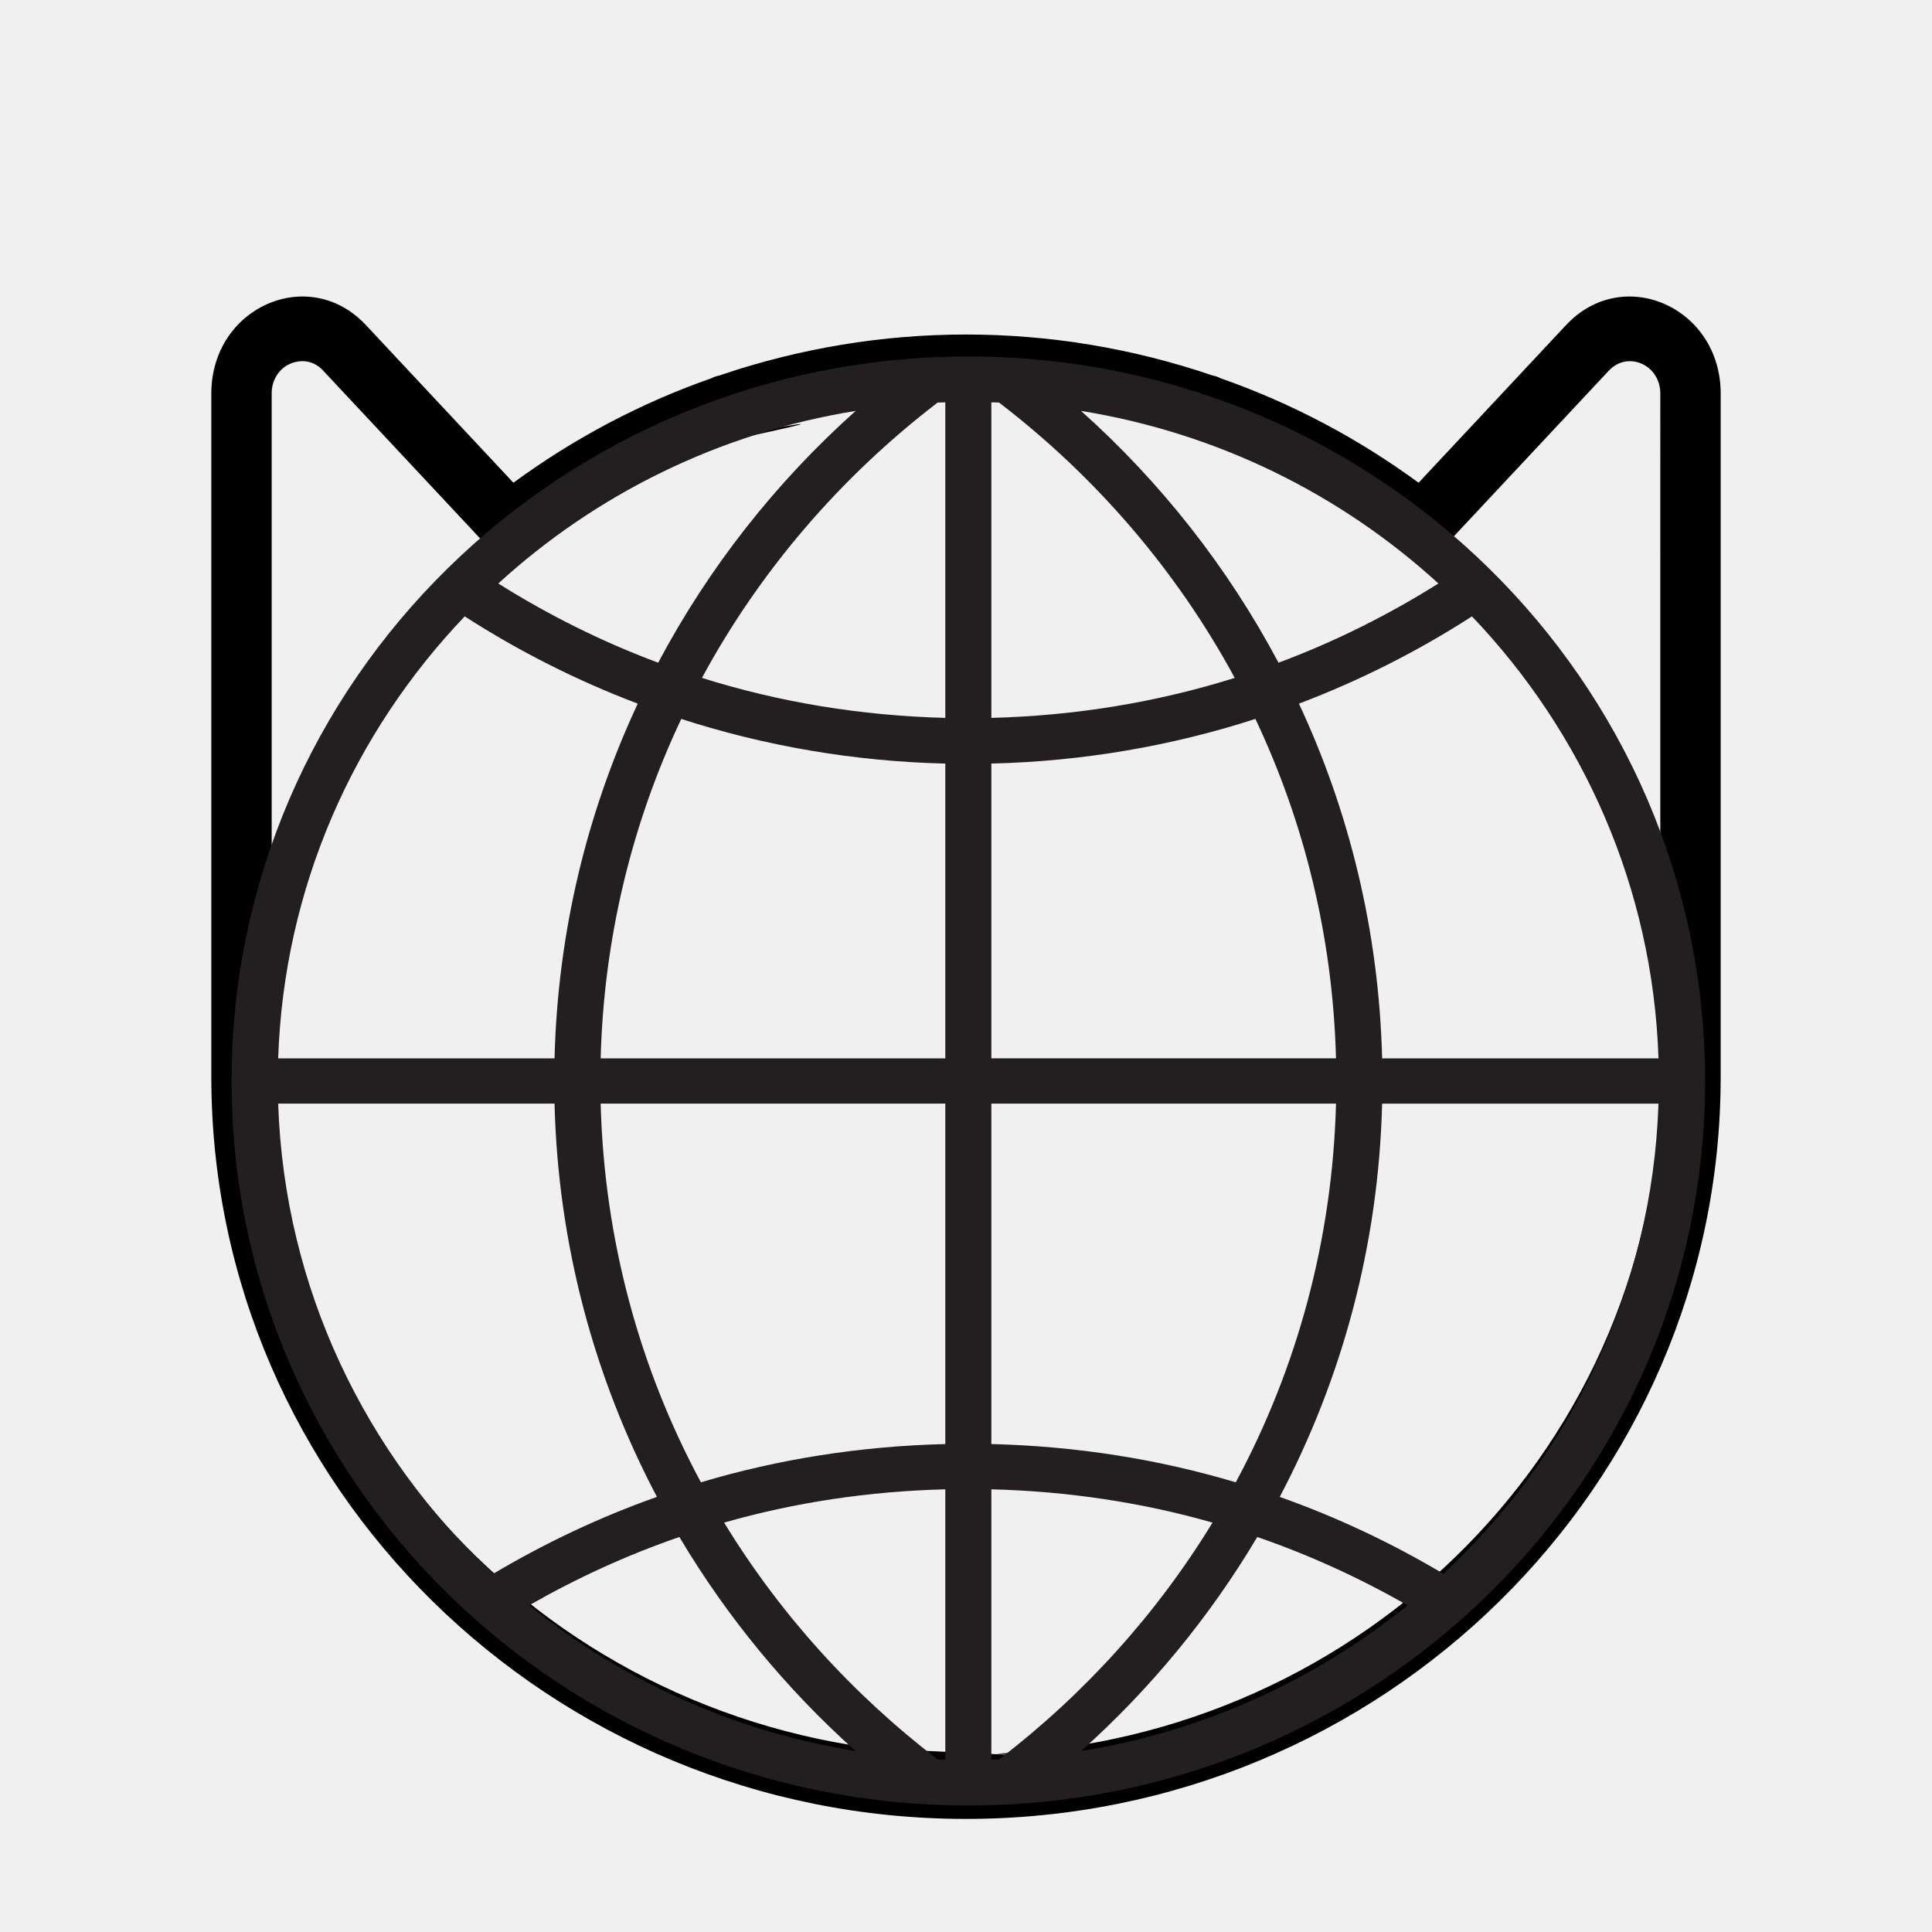
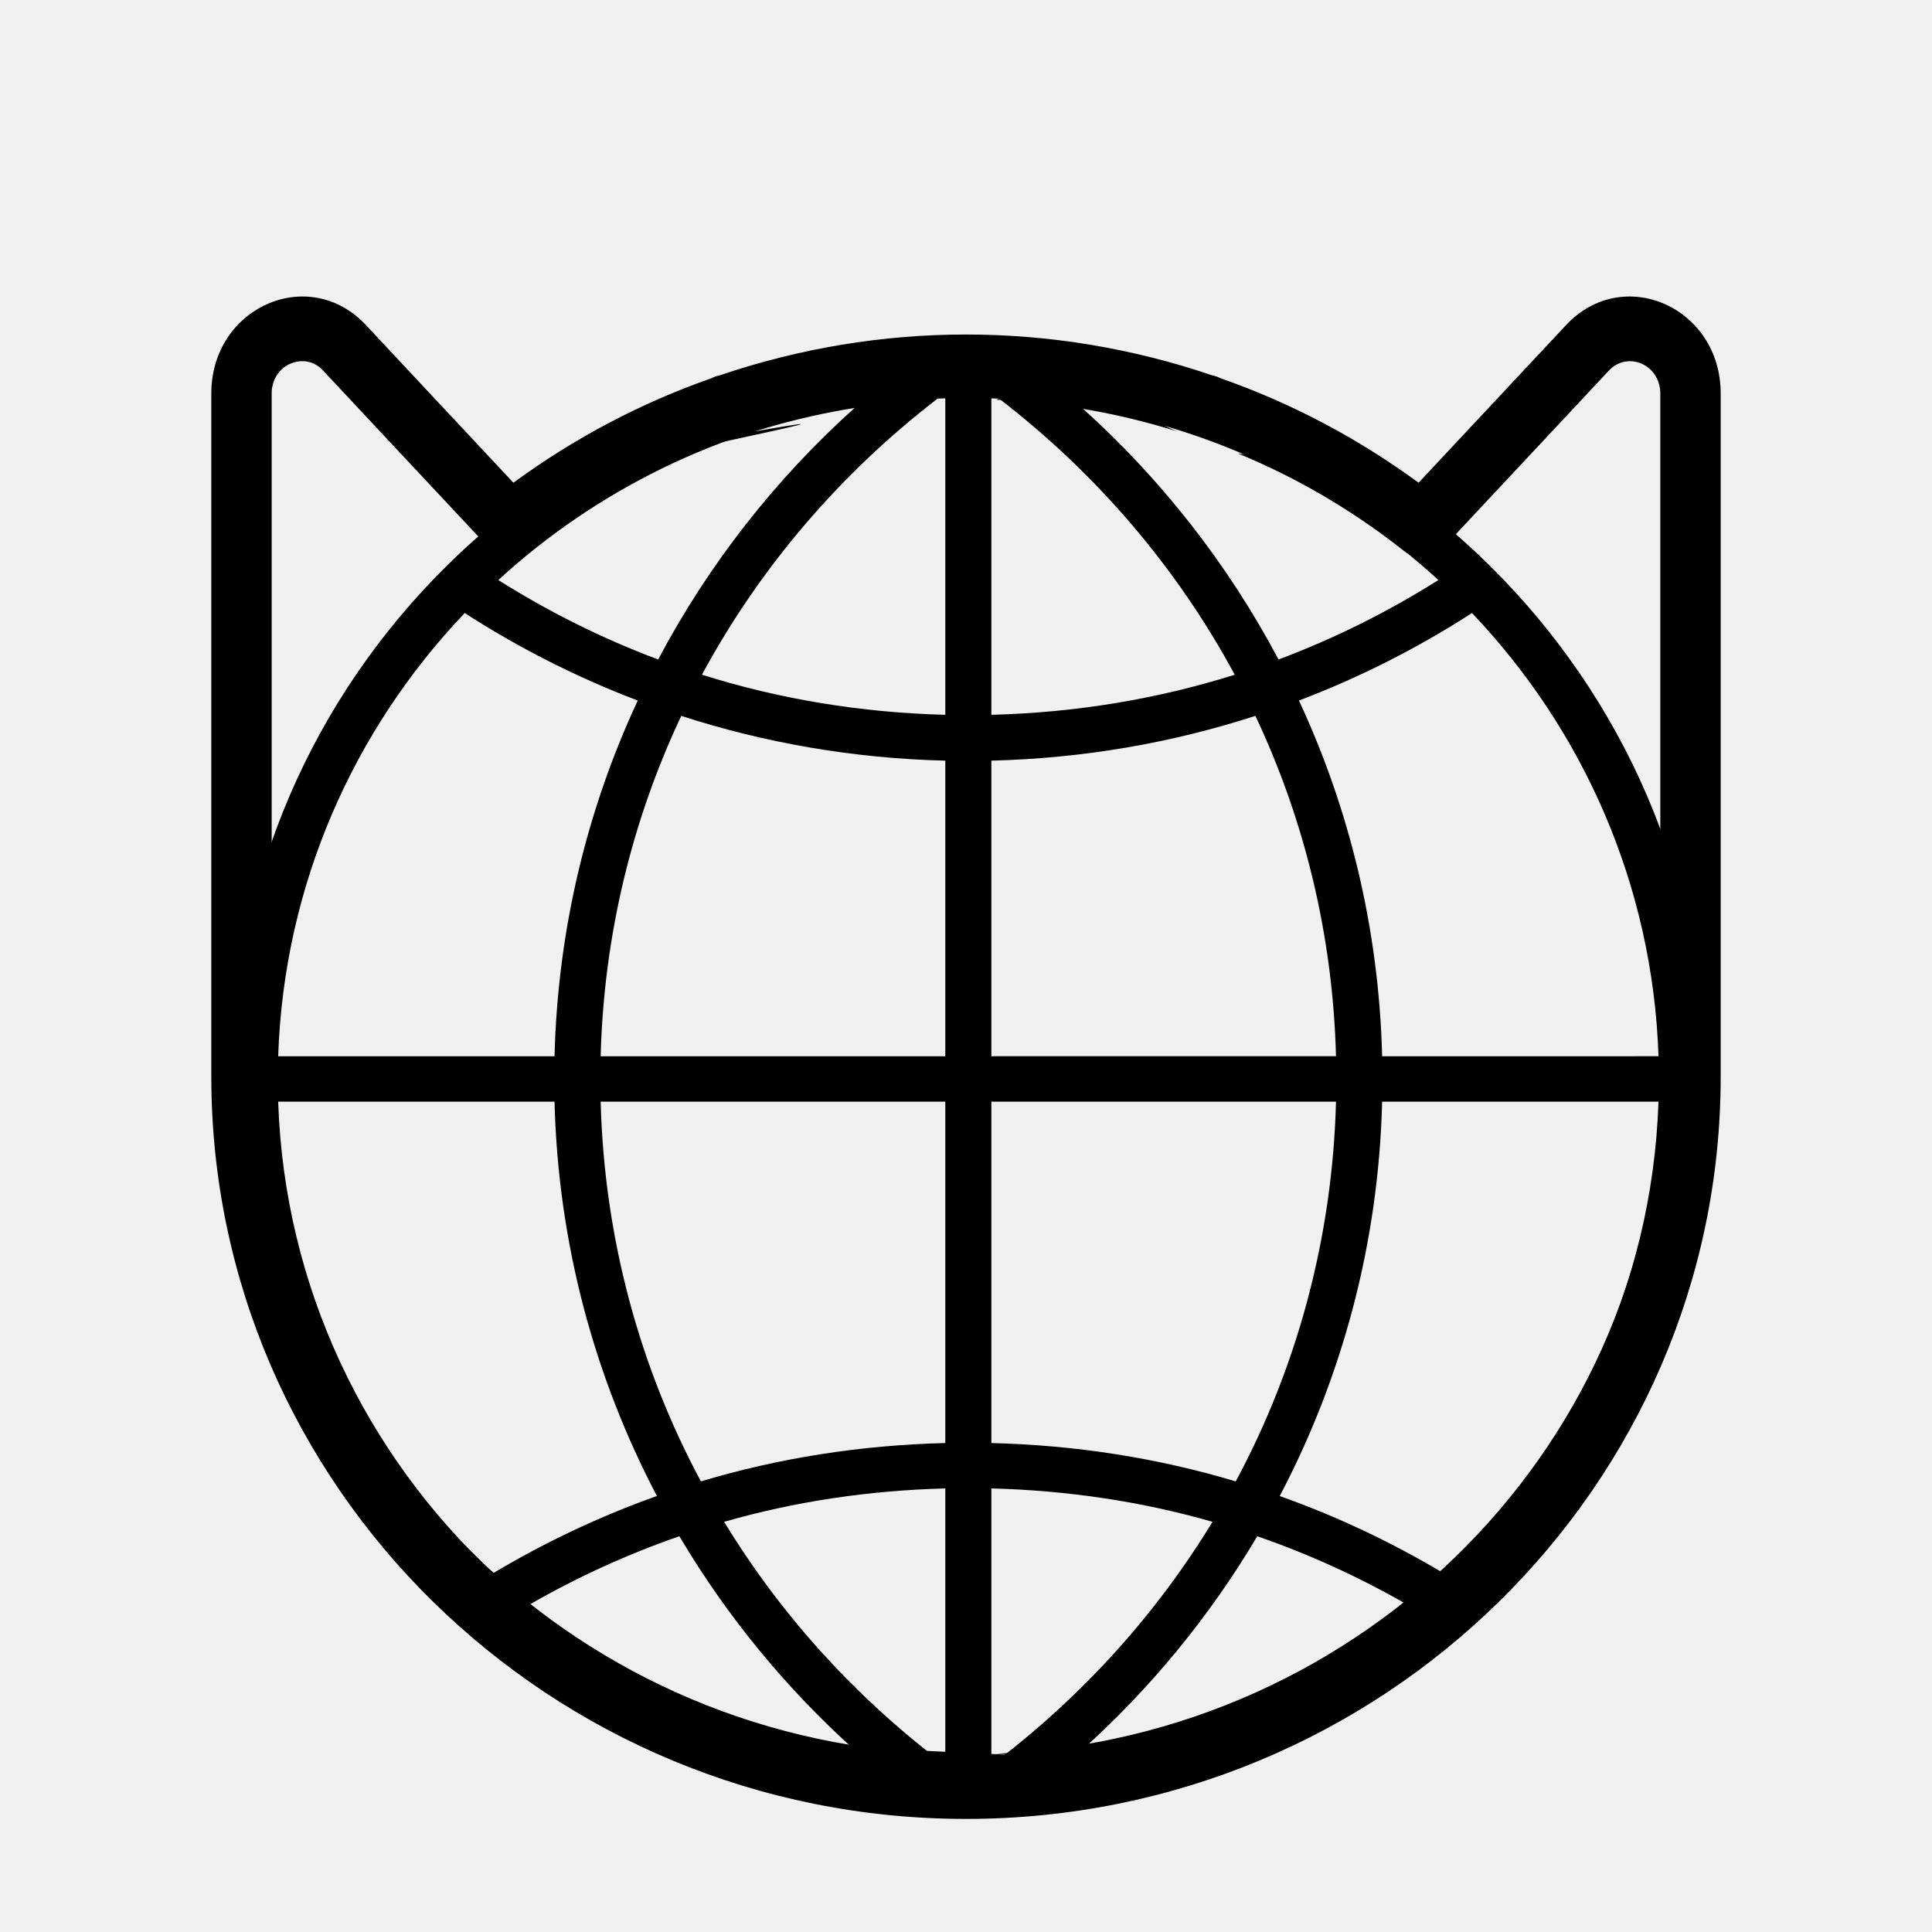
<svg xmlns="http://www.w3.org/2000/svg" fill="#000000" width="800px" height="800px" viewBox="0 0 256 256" id="Flat" version="1.1">
  <defs id="defs1249">
    <filter color-interpolation-filters="sRGB" filterUnits="userSpaceOnUse" height="3" width="17" y="16" x="3.5" id="filter0_d_15_556">
      <feFlood id="feFlood1308" result="BackgroundImageFix" flood-opacity="0" />
      <feColorMatrix id="feColorMatrix1310" result="hardAlpha" values="0 0 0 0 0 0 0 0 0 0 0 0 0 0 0 0 0 0 127 0" type="matrix" in="SourceAlpha" />
      <feOffset id="feOffset1312" dy="1" />
      <feGaussianBlur id="feGaussianBlur1314" stdDeviation="0.5" />
      <feColorMatrix id="feColorMatrix1316" values="0 0 0 0 0 0 0 0 0 0 0 0 0 0 0 0 0 0 0.1 0" type="matrix" />
      <feBlend id="feBlend1318" result="effect1_dropShadow_15_556" in2="BackgroundImageFix" mode="normal" />
      <feBlend id="feBlend1320" result="shape" in2="effect1_dropShadow_15_556" in="SourceGraphic" mode="normal" />
    </filter>
  </defs>
-   <path d="m 228,52.143 v 90.528 c 0,54.228 -44.859,98.346 -100,98.346 -55.141,0 -100,-44.118 -100,-98.346 V 52.143 C 28,40.714 40.926,34.991 48.485,43.072 l 19.544,20.892 c 8.079,-5.921 16.907,-10.579 26.217,-13.835 0.341,-0.181 0.704,-0.308 1.079,-0.377 21.257,-7.236 44.092,-7.236 65.349,0 0.375,0.069 0.738,0.196 1.078,0.377 9.31,3.256 18.139,7.914 26.219,13.835 l 19.543,-20.892 C 215.074,34.991 228,40.715 228,52.143 Z m -8,0 c -1.2e-4,-3.81 -4.309,-5.717 -6.829,-3.023 l -21.941,23.455 c -1.403,1.5 -3.622,1.674 -5.214,0.409 C 179.252,67.642 171.847,63.298 164,60.069 c 23.972,3.895 -19.932,-7.71 -8,-2.904 -7.81,-2.438 -15.87,-3.849 -24,-4.201 11.621,-4.333 -19.932,-0.88 -8,0 -8.13,0.352 -16.19,1.762 -24,4.201 24,-4.201 -31.971,6.8 -8,2.904 -7.848,3.23 -15.253,7.574 -22.017,12.915 -1.592,1.265 -3.811,1.091 -5.214,-0.409 L 42.829,49.119 c -0.718,-0.807 -1.715,-1.264 -2.757,-1.265 -0.55,0.003 -1.094,0.117 -1.604,0.338 -1.508,0.644 -2.49,2.214 -2.469,3.95 v 90.528 c 0,48.204 39.12,87.653 88,89.704 -44.185,-2.674 53.559,2.403 8,-3e-5 48.88,-2.052 88,-41.5 88,-89.704 z" id="path1244" style="stroke-width:1.034" />
+   <path d="m 228,52.143 v 90.528 c 0,54.228 -44.859,98.346 -100,98.346 -55.141,0 -100,-44.118 -100,-98.346 V 52.143 C 28,40.714 40.926,34.991 48.485,43.072 l 19.544,20.892 c 8.079,-5.921 16.907,-10.579 26.217,-13.835 0.341,-0.181 0.704,-0.308 1.079,-0.377 21.257,-7.236 44.092,-7.236 65.349,0 0.375,0.069 0.738,0.196 1.078,0.377 9.31,3.256 18.139,7.914 26.219,13.835 l 19.543,-20.892 C 215.074,34.991 228,40.715 228,52.143 Z m -8,0 c -1.2e-4,-3.81 -4.309,-5.717 -6.829,-3.023 l -21.941,23.455 c -1.403,1.5 -3.622,1.674 -5.214,0.409 C 179.252,67.642 171.847,63.298 164,60.069 c 23.972,3.895 -19.932,-7.71 -8,-2.904 -7.81,-2.438 -15.87,-3.849 -24,-4.201 11.621,-4.333 -19.932,-0.88 -8,0 -8.13,0.352 -16.19,1.762 -24,4.201 24,-4.201 -31.971,6.8 -8,2.904 -7.848,3.23 -15.253,7.574 -22.017,12.915 -1.592,1.265 -3.811,1.091 -5.214,-0.409 L 42.829,49.119 c -0.718,-0.807 -1.715,-1.264 -2.757,-1.265 -0.55,0.003 -1.094,0.117 -1.604,0.338 -1.508,0.644 -2.49,2.214 -2.469,3.95 v 90.528 c 0,48.204 39.12,87.653 88,89.704 -44.185,-2.674 53.559,2.403 8,-3e-5 48.88,-2.052 88,-41.5 88,-89.704 z" id="path1244" style="stroke-width:1.034;fill:#000000" />
  <rect style="fill:#ffffff;stroke-width:10.667" y="277.695" x="303.729" width="256" height="256" id="rect1292" />
-   <path id="path81" d="m 128.309,47.237 c -53.918,0 -97.627,42.981 -97.627,96 0,53.019 43.709,96 97.627,96 53.918,0 97.627,-42.981 97.627,-96 0,-53.019 -43.709,-96 -97.627,-96 z m 54.83,93 c -0.421,-16.746 -4.314,-32.634 -11.023,-47.001 8.091,-3.066 15.77,-6.951 22.927,-11.562 14.717,15.42 23.961,35.928 24.718,58.563 z m -50.763,92.898 c -0.336,0.015 -0.677,0.015 -1.016,0.027 v -35.82 c 10.141,0.261 19.974,1.743 29.303,4.41 -7.386,12.108 -17.012,22.737 -28.287,31.383 z m 34.218,-29.475 c 6.965,2.403 13.613,5.451 19.901,9.054 -12.176,9.87 -26.997,16.689 -43.255,19.314 9.177,-8.208 17.054,-17.775 23.354,-28.368 z m -70.642,-1.908 c 9.333,-2.67 19.165,-4.149 29.306,-4.41 v 35.817 c -0.339,-0.012 -0.68,-0.012 -1.016,-0.027 -11.279,-8.643 -20.901,-19.272 -28.291,-31.38 z m 17.423,30.273 c -16.258,-2.622 -31.079,-9.441 -43.255,-19.314 6.291,-3.6 12.936,-6.651 19.901,-9.051 6.3,10.593 14.18,20.16 23.354,28.365 z m -76.515,-91.788 c 0.757,-22.635 9.998,-43.143 24.718,-58.563 7.157,4.608 14.833,8.493 22.927,11.562 C 77.793,107.603 73.9,123.491 73.479,140.237 Z M 163.607,89.825 c -10.205,3.207 -21.033,5.01 -32.247,5.298 v -41.811 c 0.339,0.012 0.68,0.012 1.016,0.027 12.838,9.84 23.534,22.257 31.232,36.486 z m -20.364,-35.376 c 18.134,2.928 34.468,11.088 47.352,22.866 -6.639,4.173 -13.717,7.71 -21.185,10.497 -6.694,-12.597 -15.568,-23.889 -26.167,-33.363 z m -17.985,-1.137 v 41.811 c -11.218,-0.288 -22.045,-2.088 -32.247,-5.298 7.697,-14.229 18.394,-26.646 31.232,-36.486 0.336,-0.015 0.677,-0.015 1.016,-0.027 z m -38.047,34.5 C 79.743,85.025 72.662,81.488 66.026,77.315 78.91,65.537 95.241,57.377 113.378,54.449 c -10.602,9.474 -19.477,20.766 -26.167,33.363 z m 3.06,7.452 c 11.05,3.567 22.796,5.619 34.987,5.916 v 39.057 H 79.59 c 0.424,-16.038 4.186,-31.248 10.681,-44.973 z M 125.258,146.237 v 45.108 c -11.239,0.276 -22.103,1.995 -32.385,5.067 -8.094,-15.039 -12.804,-32.088 -13.283,-50.175 z m 6.102,45.108 v -45.108 h 45.668 c -0.476,18.087 -5.189,35.136 -13.283,50.178 -10.281,-3.075 -21.145,-4.794 -32.385,-5.07 z m 0,-51.108 v -39.06 c 12.191,-0.297 23.937,-2.346 34.987,-5.916 6.495,13.725 10.257,28.938 10.681,44.973 H 131.36 Z m -94.5,6 h 36.619 c 0.47,18.759 5.308,36.438 13.567,52.107 -7.615,2.697 -14.861,6.132 -21.688,10.188 -16.899,-15.756 -27.677,-37.779 -28.498,-62.295 z m 154.4,62.298 c -6.828,-4.059 -14.074,-7.491 -21.688,-10.188 8.259,-15.672 13.097,-33.348 13.567,-52.107 h 36.619 c -0.821,24.513 -11.599,46.536 -28.498,62.295 z" style="fill:#231f20;stroke-width:3.025" />
+   <path id="path81" d="m 128.309,46.695 c -53.918,0 -97.627,43.102 -97.627,96.271 0,53.169 43.709,96.271 97.627,96.271 53.918,0 97.627,-43.102 97.627,-96.271 0,-53.169 -43.709,-96.271 -97.627,-96.271 z m 54.83,93.263 c -0.421,-16.793 -4.314,-32.726 -11.023,-47.134 8.091,-3.075 15.77,-6.971 22.927,-11.595 14.717,15.464 23.961,36.029 24.718,58.728 z m -50.763,93.16 c -0.336,0.015 -0.677,0.015 -1.016,0.027 V 197.224 c 10.141,0.262 19.974,1.748 29.303,4.422 -7.386,12.142 -17.012,22.801 -28.287,31.472 z m 34.218,-29.558 c 6.965,2.41 13.613,5.466 19.901,9.08 -12.176,9.898 -26.997,16.736 -43.255,19.369 9.177,-8.231 17.054,-17.825 23.354,-28.448 z m -70.642,-1.913 c 9.333,-2.678 19.165,-4.161 29.306,-4.422 v 35.918 c -0.339,-0.012 -0.68,-0.012 -1.016,-0.027 -11.279,-8.667 -20.901,-19.326 -28.291,-31.469 z m 17.423,30.359 c -16.258,-2.629 -31.079,-9.468 -43.255,-19.369 6.291,-3.61 12.936,-6.67 19.901,-9.077 6.3,10.623 14.18,20.217 23.354,28.445 z M 36.86,139.958 c 0.757,-22.699 9.998,-43.265 24.718,-58.728 7.157,4.621 14.833,8.517 22.927,11.595 C 77.793,107.231 73.9,123.164 73.479,139.958 Z M 163.607,89.403 C 153.402,92.619 142.575,94.427 131.36,94.716 V 52.787 c 0.339,0.012 0.68,0.012 1.016,0.027 12.838,9.868 23.534,22.32 31.232,36.589 z m -20.364,-35.476 c 18.134,2.936 34.468,11.119 47.352,22.931 -6.639,4.185 -13.717,7.732 -21.185,10.527 C 162.717,74.752 153.842,63.428 143.243,53.927 Z M 125.258,52.787 V 94.716 C 114.04,94.427 103.213,92.622 93.011,89.403 100.708,75.134 111.404,62.682 124.242,52.814 c 0.336,-0.015 0.677,-0.015 1.016,-0.027 z M 87.211,87.385 C 79.743,84.59 72.662,81.043 66.026,76.858 78.91,65.047 95.241,56.864 113.378,53.927 102.777,63.428 93.902,74.752 87.211,87.385 Z m 3.06,7.473 c 11.05,3.577 22.796,5.635 34.987,5.933 v 39.167 H 79.59 c 0.424,-16.083 4.186,-31.336 10.681,-45.1 z M 125.258,145.975 v 45.235 c -11.239,0.277 -22.103,2.001 -32.385,5.081 -8.094,-15.081 -12.804,-32.179 -13.283,-50.317 z m 6.102,45.235 v -45.235 h 45.668 c -0.476,18.138 -5.189,35.235 -13.283,50.32 -10.281,-3.084 -21.145,-4.808 -32.385,-5.084 z m 0,-51.252 v -39.17 c 12.191,-0.298 23.937,-2.353 34.987,-5.933 6.495,13.764 10.257,29.02 10.681,45.1 H 131.36 Z m -94.5,6.017 h 36.619 c 0.47,18.812 5.308,36.541 13.567,52.254 -7.615,2.705 -14.861,6.149 -21.688,10.217 -16.899,-15.8 -27.677,-37.886 -28.498,-62.471 z m 154.4,62.474 c -6.828,-4.07 -14.074,-7.512 -21.688,-10.217 8.259,-15.716 13.097,-33.442 13.567,-52.254 h 36.619 c -0.821,24.582 -11.599,46.667 -28.498,62.471 z" style="fill:#000000;stroke-width:3.03" />
+   <g style="fill:#000000" id="g59" transform="translate(-277.6949,-33.86006)" />
</svg>
